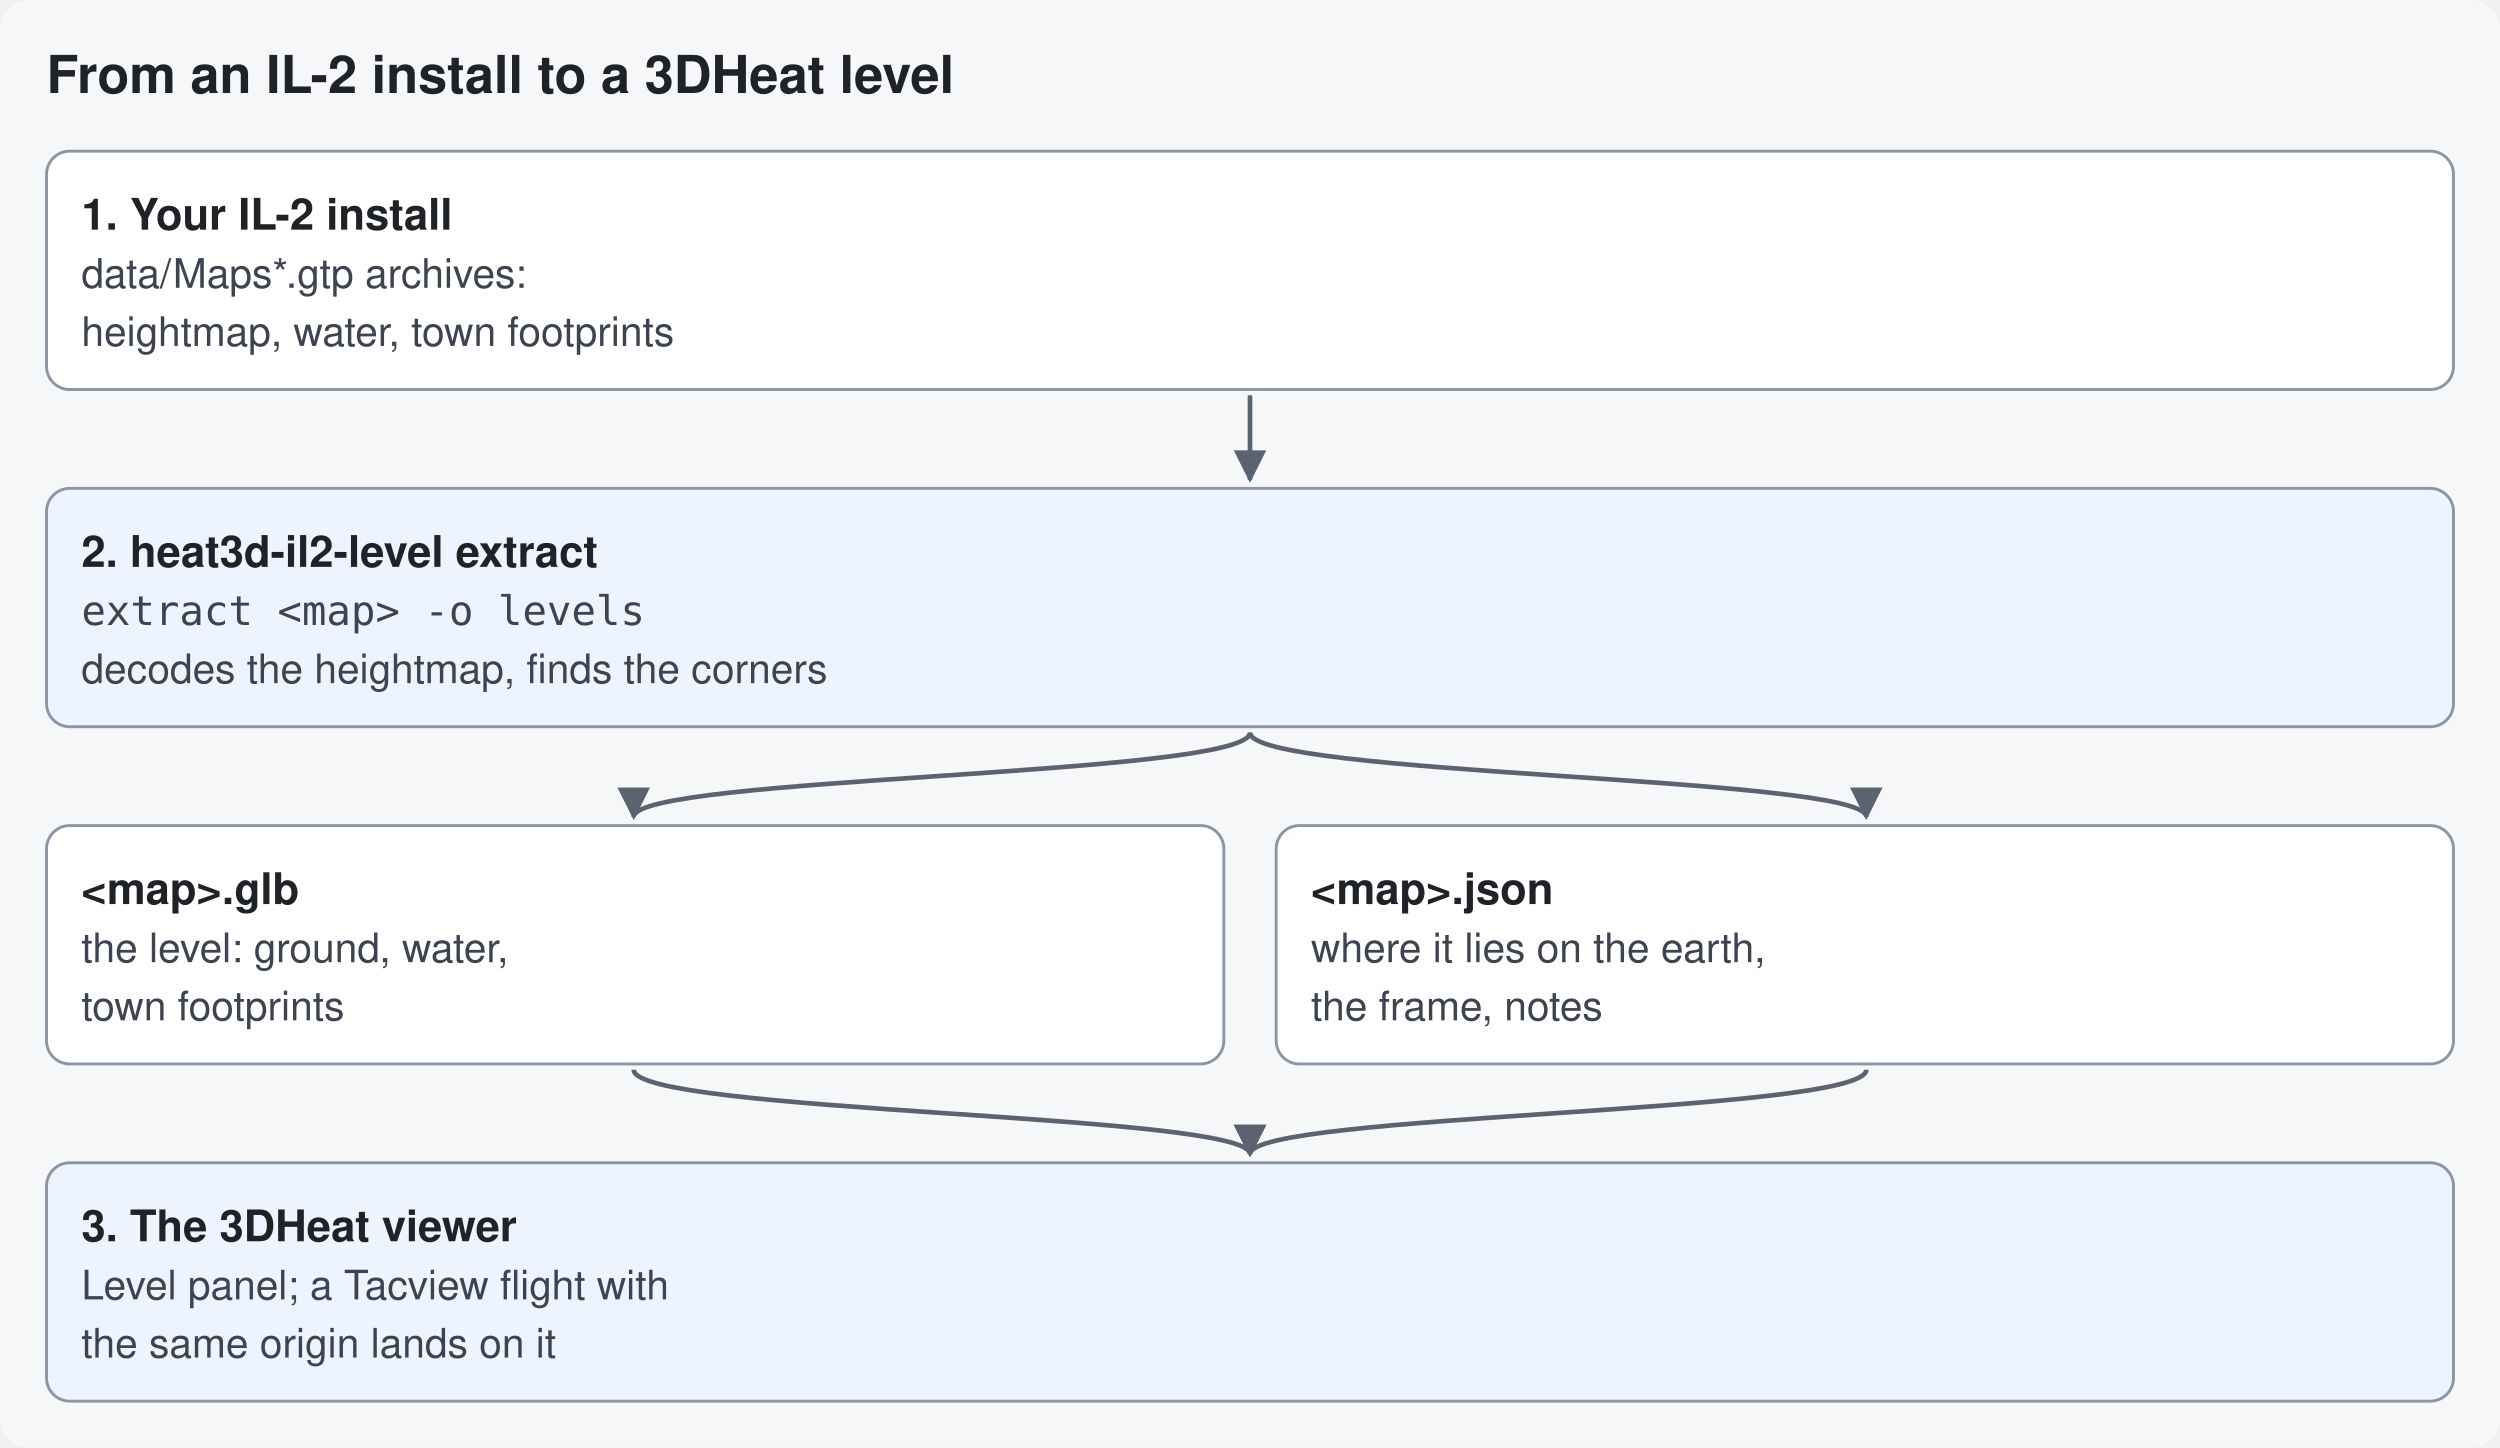
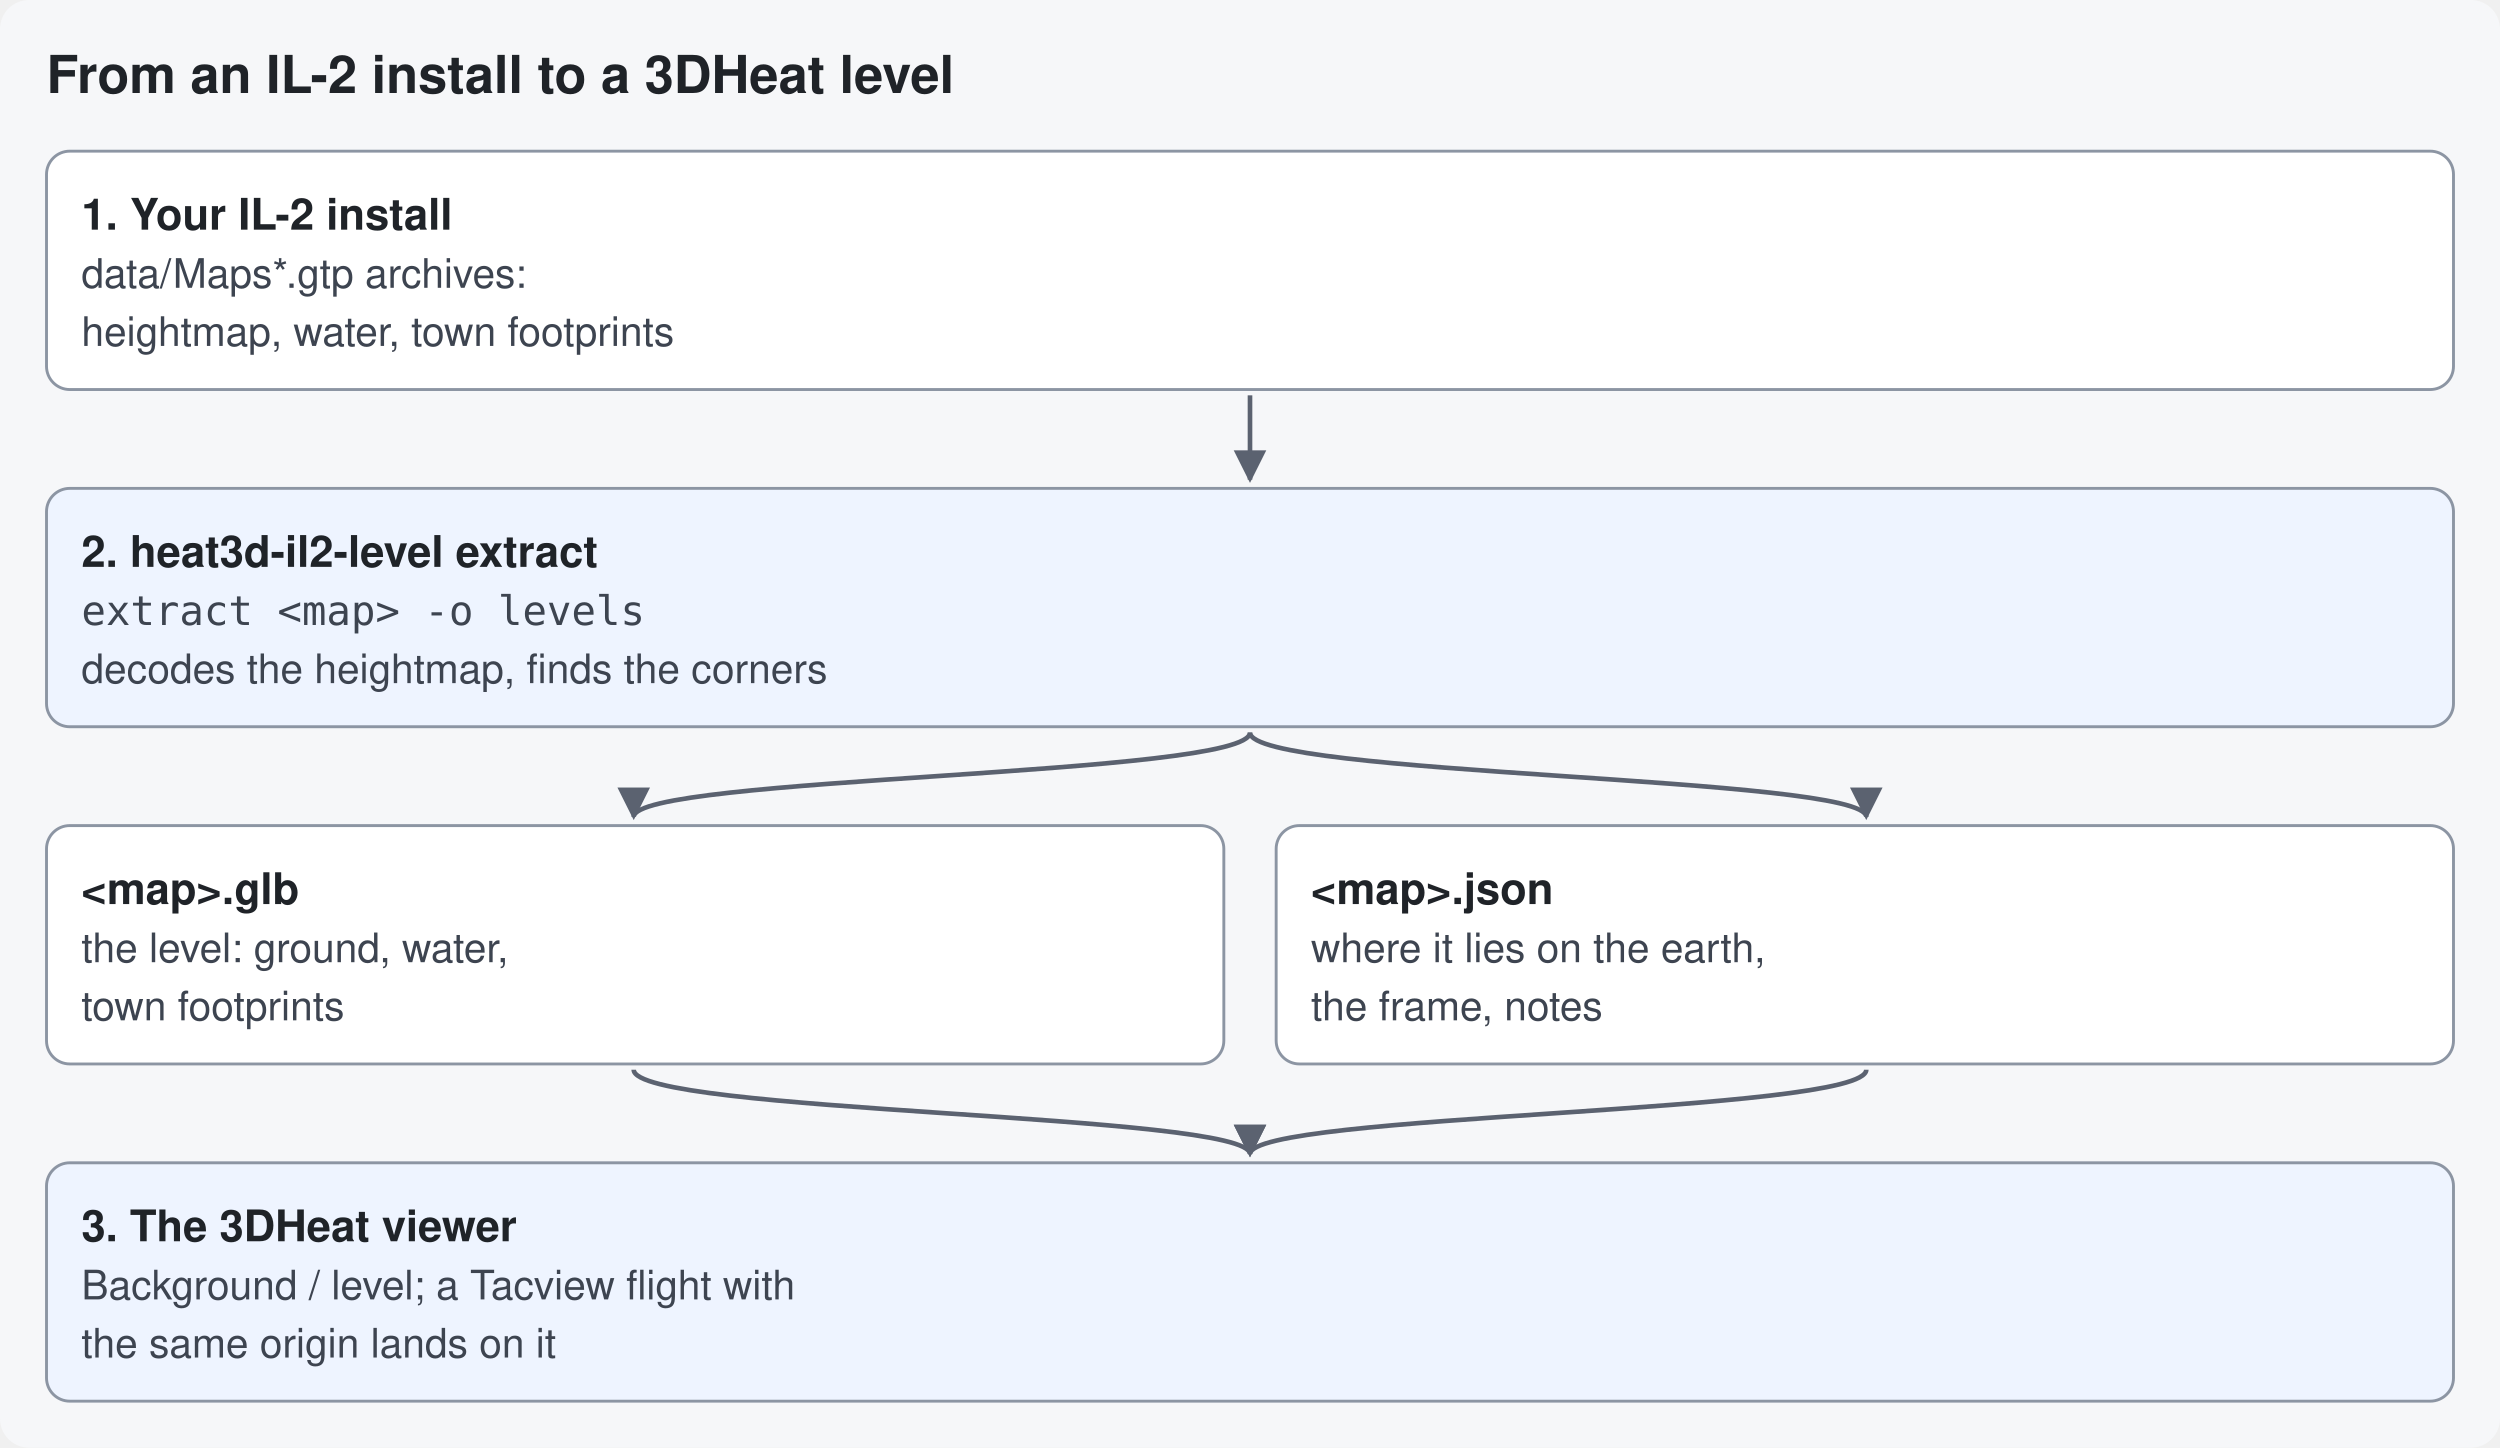
<svg xmlns="http://www.w3.org/2000/svg" width="860" height="498" viewBox="0 0 860 498" font-family="Segoe UI,Helvetica,Arial,sans-serif">
  <defs>
    <marker id="a" viewBox="0 0 10 10" refX="9" refY="5" markerWidth="7" markerHeight="7" orient="auto">
      <path d="M0,0L10,5L0,10z" fill="#5b6270" />
    </marker>
  </defs>
  <rect width="860" height="498" rx="10" fill="#f6f7f9" />
  <text x="16" y="32" font-size="18" fill="#1f2328" font-weight="600">From an IL-2 install to a 3DHeat level</text>
  <rect x="16" y="52" width="828" height="82" rx="8" fill="#ffffff" stroke="#8c95a3" />
  <text x="28" y="79" font-size="15" fill="#1f2328" font-weight="600">1. Your IL-2 install</text>
  <text x="28" y="99" font-size="14" fill="#3d4450">data/Maps*.gtp archives:</text>
  <text x="28" y="119" font-size="14" fill="#3d4450">heightmap, water, town footprints</text>
  <rect x="16" y="168" width="828" height="82" rx="8" fill="#eef4ff" stroke="#8c95a3" />
  <text x="28" y="195" font-size="15" fill="#1f2328" font-weight="600">2. heat3d-il2-level extract</text>
  <text x="28" y="215" font-size="14" fill="#3d4450" font-family="Consolas,Menlo,monospace">extract &lt;map&gt; -o levels</text>
  <text x="28" y="235" font-size="14" fill="#3d4450">decodes the heightmap, finds the corners</text>
  <path d="M430,136 C430,151.0 430,151.0 430,165" fill="none" stroke="#5b6270" stroke-width="1.6" marker-end="url(#a)" />
  <rect x="16" y="284" width="405" height="82" rx="8" fill="#ffffff" stroke="#8c95a3" />
  <text x="28" y="311" font-size="15" fill="#1f2328" font-weight="600">&lt;map&gt;.glb</text>
  <text x="28" y="331" font-size="14" fill="#3d4450">the level: ground, water,</text>
  <text x="28" y="351" font-size="14" fill="#3d4450">town footprints</text>
  <rect x="439" y="284" width="405" height="82" rx="8" fill="#ffffff" stroke="#8c95a3" />
  <text x="451" y="311" font-size="15" fill="#1f2328" font-weight="600">&lt;map&gt;.json</text>
  <text x="451" y="331" font-size="14" fill="#3d4450">where it lies on the earth,</text>
  <text x="451" y="351" font-size="14" fill="#3d4450">the frame, notes</text>
  <path d="M430,252 C430,267.0 218,267.0 218,281" fill="none" stroke="#5b6270" stroke-width="1.6" marker-end="url(#a)" />
  <path d="M430,252 C430,267.0 642,267.0 642,281" fill="none" stroke="#5b6270" stroke-width="1.6" marker-end="url(#a)" />
  <rect x="16" y="400" width="828" height="82" rx="8" fill="#eef4ff" stroke="#8c95a3" />
  <text x="28" y="427" font-size="15" fill="#1f2328" font-weight="600">3. The 3DHeat viewer</text>
-   <text x="28" y="447" font-size="14" fill="#3d4450">Level panel; a Tacview flight with</text>
+   <text x="28" y="447" font-size="14" fill="#3d4450">Background / level; a Tacview flight with</text>
  <text x="28" y="467" font-size="14" fill="#3d4450">the same origin lands on it</text>
  <path d="M218,368 C218,383.0 430,383.0 430,397" fill="none" stroke="#5b6270" stroke-width="1.6" marker-end="url(#a)" />
  <path d="M642,368 C642,383.0 430,383.0 430,397" fill="none" stroke="#5b6270" stroke-width="1.6" marker-end="url(#a)" />
</svg>
